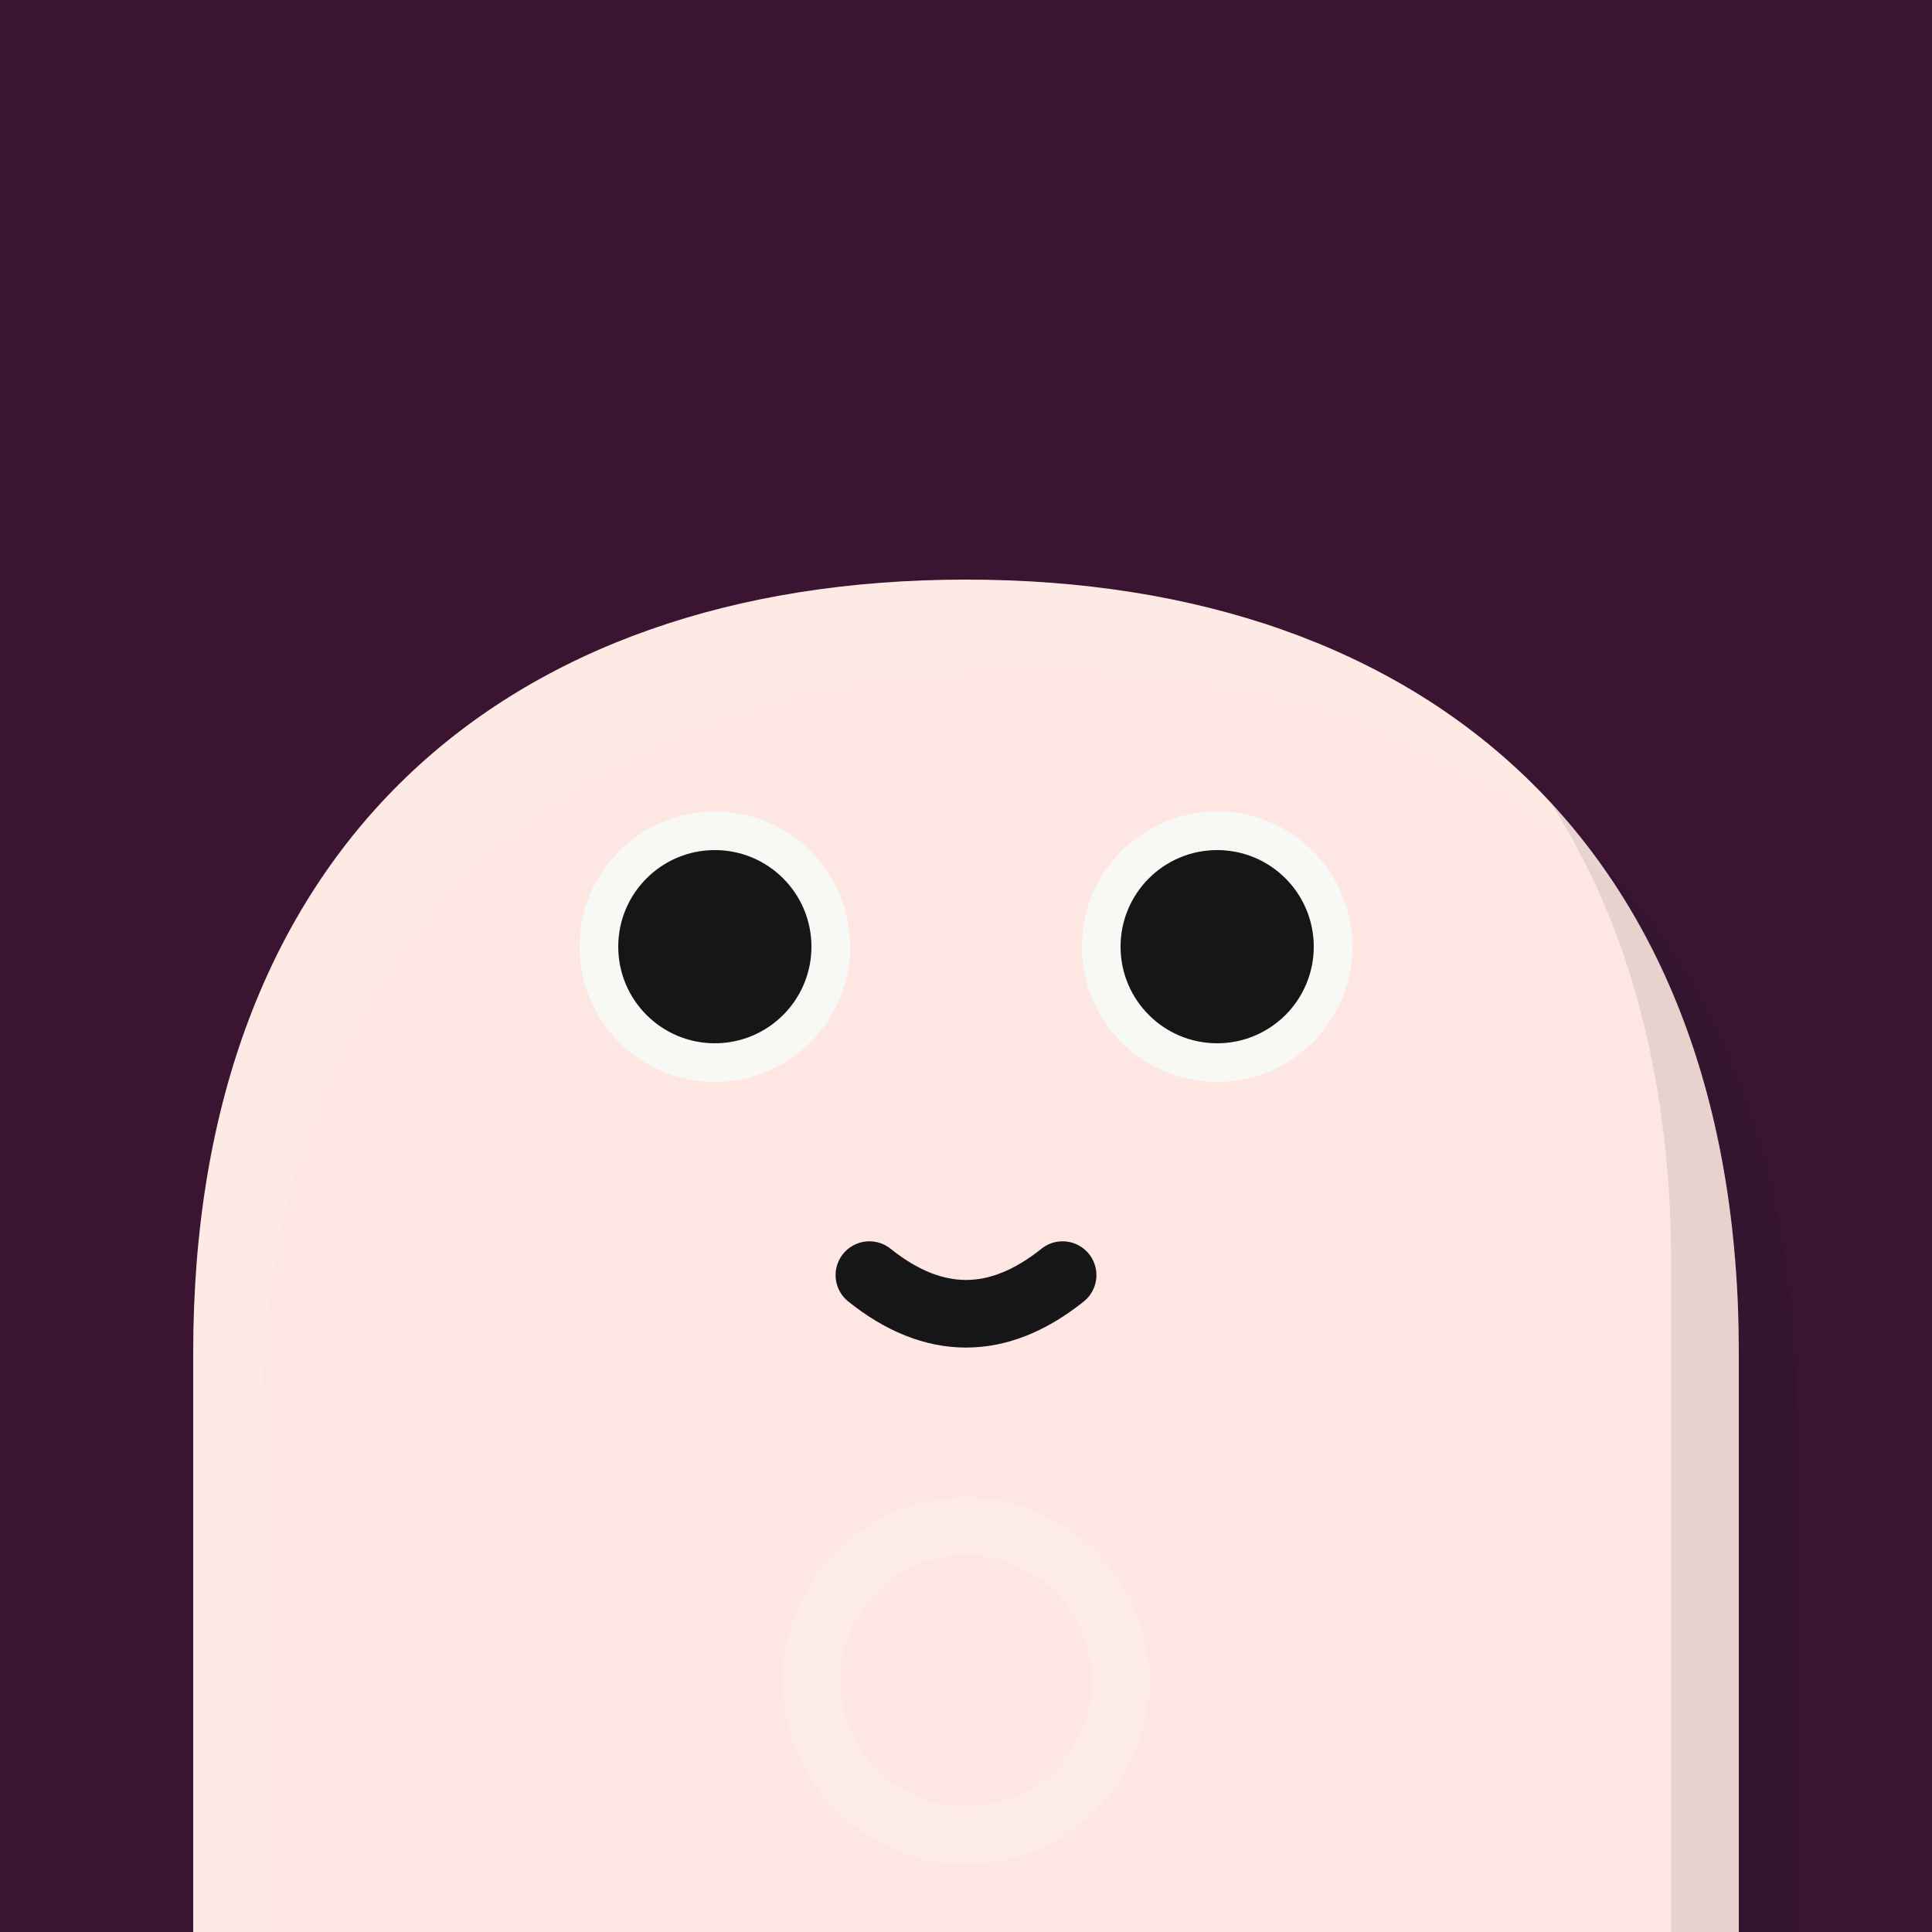
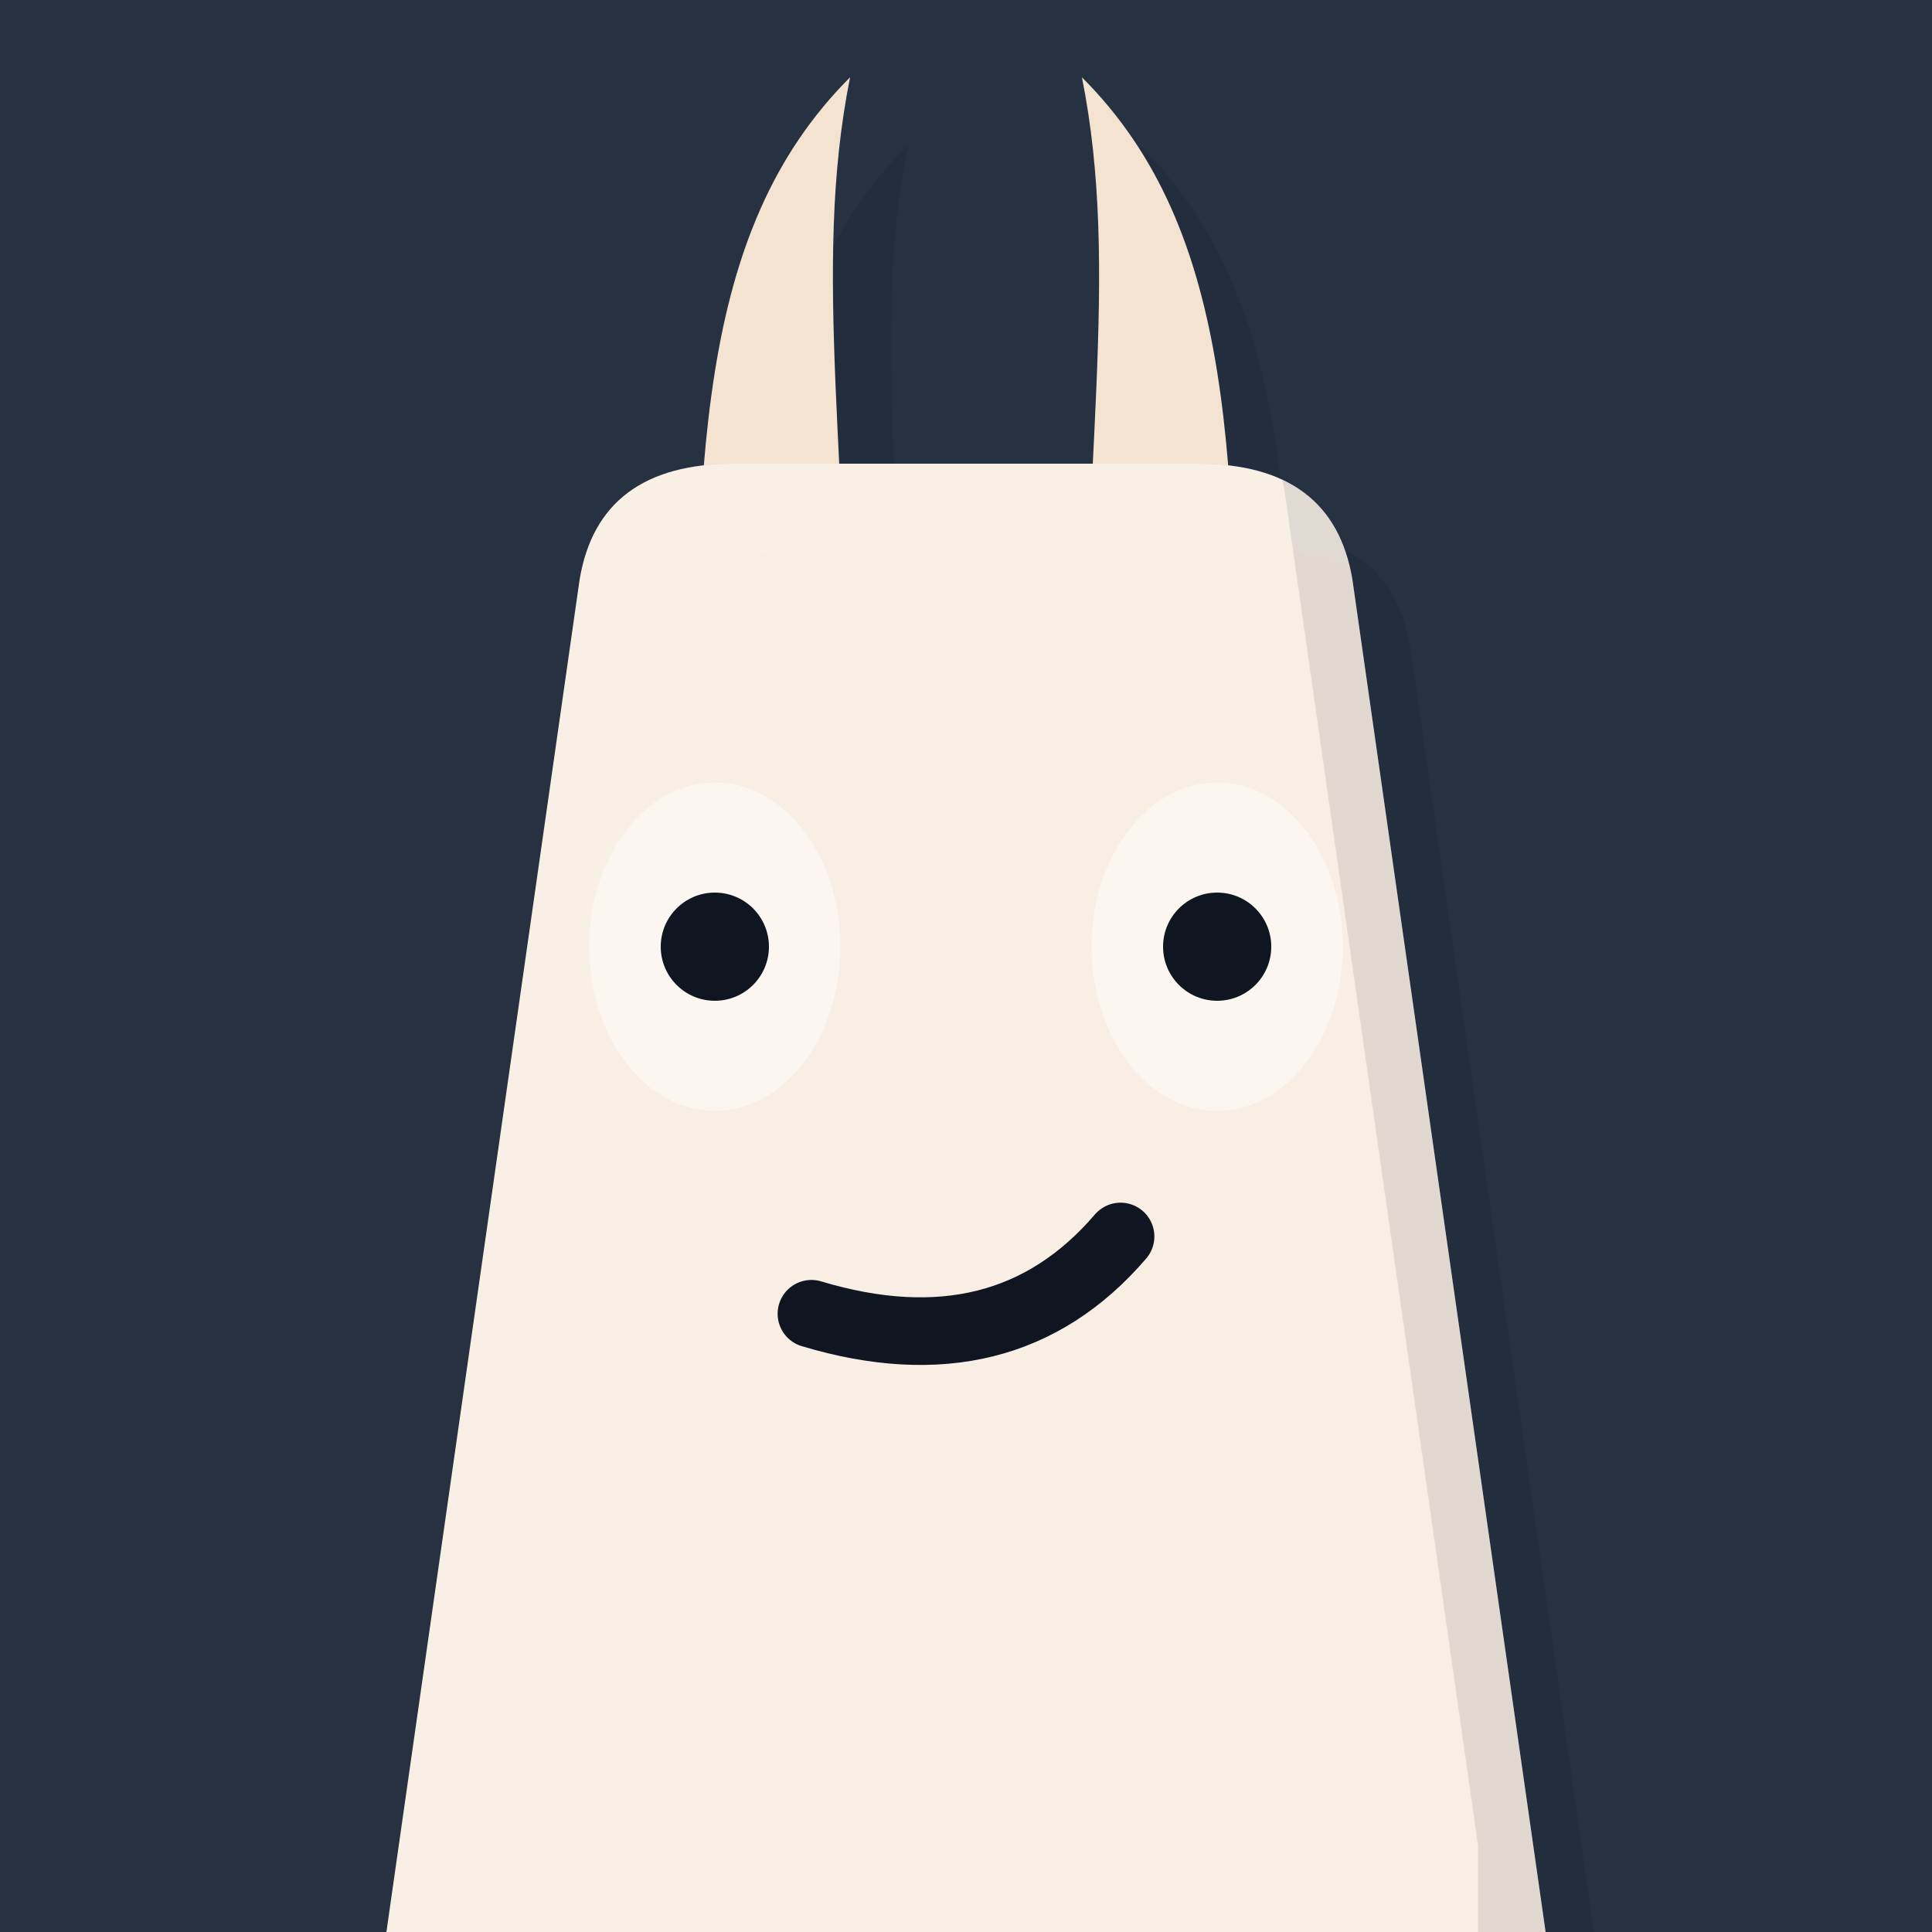
<svg xmlns="http://www.w3.org/2000/svg" viewBox="0 0 100 100" fill="none" shape-rendering="auto" aria-hidden="true">
  <defs>
-     <clipPath id="dbcrb-round">
-       <path d="M10 106V70c0-26 16-40 40-40s40 14 40 40v36Z" />
+     <g id="top-hornsIn-b7817625">
+       <g opacity=".15" transform="translate(-23 -6.5)">
+         <path d="M36 50c0-18 0-30 8-38-2 10 0 20 0 38Zm28 0c0-18 0-30-8-38 2 10 0 20 0 38Z" fill="#0f1621" />
+       </g>
+       <path d="M10 40c0-18 0-30 8-38-2 10 0 20 0 38Zm28 0c0-18 0-30-8-38 2 10 0 20 0 38Z" fill="#f4e3d1" />
+     </g>
+     <clipPath id="dbcrb-wedge">
+       <path d="M20 106v-6l10-70q1-6 8-6h24q7 0 8 6l10 70v6Z" />
    </clipPath>
-     <g id="body-round-3b1ad0a9">
-       <path d="M13 109.5v-36c0-26 16-40 40-40s40 14 40 40v36Z" fill="#161619" opacity=".15" />
-       <path d="M10 106V70c0-26 16-40 40-40s40 14 40 40v36Z" fill="#fee7e2" />
-       <g clip-path="url(#dbcrb-round)">
-         <path d="M10 106V70c0-26 16-40 40-40s40 14 40 40v36Zm3.5 4.5v-36c0-26 16-40 40-40s40 14 40 40v36Z" fill="#f8f8f4" opacity=".16" fill-rule="evenodd" />
-         <path d="M10 106V70c0-26 16-40 40-40s40 14 40 40v36Zm-3.5-4.5v-36c0-26 16-40 40-40s40 14 40 40v36Z" fill="#161619" opacity=".1" fill-rule="evenodd" />
+     <g id="body-wedge-b7817625">
+       <g class="dbcr-t">
+         <use transform="translate(26 2)" href="#top-hornsIn-b7817625" />
+       </g>
+       <path d="M23 109.5v-6l10-70q1-6 8-6h24q7 0 8 6l10 70v6Z" fill="#0f1621" opacity=".15" />
+       <path d="M20 106v-6l10-70q1-6 8-6h24q7 0 8 6l10 70v6Z" fill="#f8eee3" />
+       <g clip-path="url(#dbcrb-wedge)">
+         <path d="M20 106v-6l10-70q1-6 8-6h24q7 0 8 6l10 70v6Zm3.5 4.5v-6l10-70q1-6 8-6h24q7 0 8 6l10 70v6Z" fill="#fbf6f0" opacity=".16" fill-rule="evenodd" />
+         <path d="M20 106v-6l10-70q1-6 8-6h24q7 0 8 6l10 70v6Zm-3.5-4.5v-6l10-70q1-6 8-6h24q7 0 8 6l10 70v6Z" fill="#0f1621" opacity=".1" fill-rule="evenodd" />
      </g>
    </g>
-     <g id="pattern-ring-3b1ad0a9">
-       <circle cx="16" cy="12" r="8" stroke="#f8f8f4" stroke-width="3" opacity=".2" />
-     </g>
-     <g id="eyes-bigPupils-3b1ad0a9">
+     <g id="eyes-wide-b7817625">
      <g class="dbcr-eb">
-         <circle cx="10" cy="13" r="7" fill="#f8f8f4" />
-         <circle cx="10" cy="13" r="5" fill="#161619" />
+         <ellipse cx="10" cy="13" rx="6.5" ry="8.5" fill="#fbf6f0" />
+         <circle cx="10" cy="13" r="2.8" fill="#0f1621" />
      </g>
      <g class="dbcr-eb">
-         <circle cx="36" cy="13" r="7" fill="#f8f8f4" />
-         <circle cx="36" cy="13" r="5" fill="#161619" />
+         <ellipse cx="36" cy="13" rx="6.5" ry="8.5" fill="#fbf6f0" />
+         <circle cx="36" cy="13" r="2.8" fill="#0f1621" />
      </g>
    </g>
-     <g id="mouth-tinySmile-3b1ad0a9">
-       <path d="M9 6q5 4 10 0" stroke="#161619" stroke-width="3.5" stroke-linecap="round" stroke-linejoin="round" />
+     <g id="mouth-smirk-b7817625">
+       <path d="M6 8q10 3 16-4" stroke="#0f1621" stroke-width="3.5" stroke-linecap="round" stroke-linejoin="round" />
    </g>
-     <g id="animation-none-3b1ad0a9" />
-     <clipPath id="clip-3b1ad0a9">
+     <g id="animation-none-b7817625" />
+     <clipPath id="clip-b7817625">
      <rect width="100" height="100" rx="0" ry="0" />
    </clipPath>
  </defs>
-   <g clip-path="url(#clip-3b1ad0a9)">
-     <rect width="100" height="100" fill="#3b1432" />
+   <g clip-path="url(#clip-b7817625)">
+     <rect width="100" height="100" fill="#263142" />
    <g class="dbcr-c">
-       <use href="#body-round-3b1ad0a9" />
-       <use transform="translate(34 75)" href="#pattern-ring-3b1ad0a9" />
-       <use transform="translate(27 36)" href="#eyes-bigPupils-3b1ad0a9" />
-       <use transform="translate(36 60)" href="#mouth-tinySmile-3b1ad0a9" />
+       <use href="#body-wedge-b7817625" />
+       <use transform="translate(27 36)" href="#eyes-wide-b7817625" />
+       <use transform="translate(36 60)" href="#mouth-smirk-b7817625" />
    </g>
-     <use href="#animation-none-3b1ad0a9" />
+     <use href="#animation-none-b7817625" />
  </g>
</svg>
